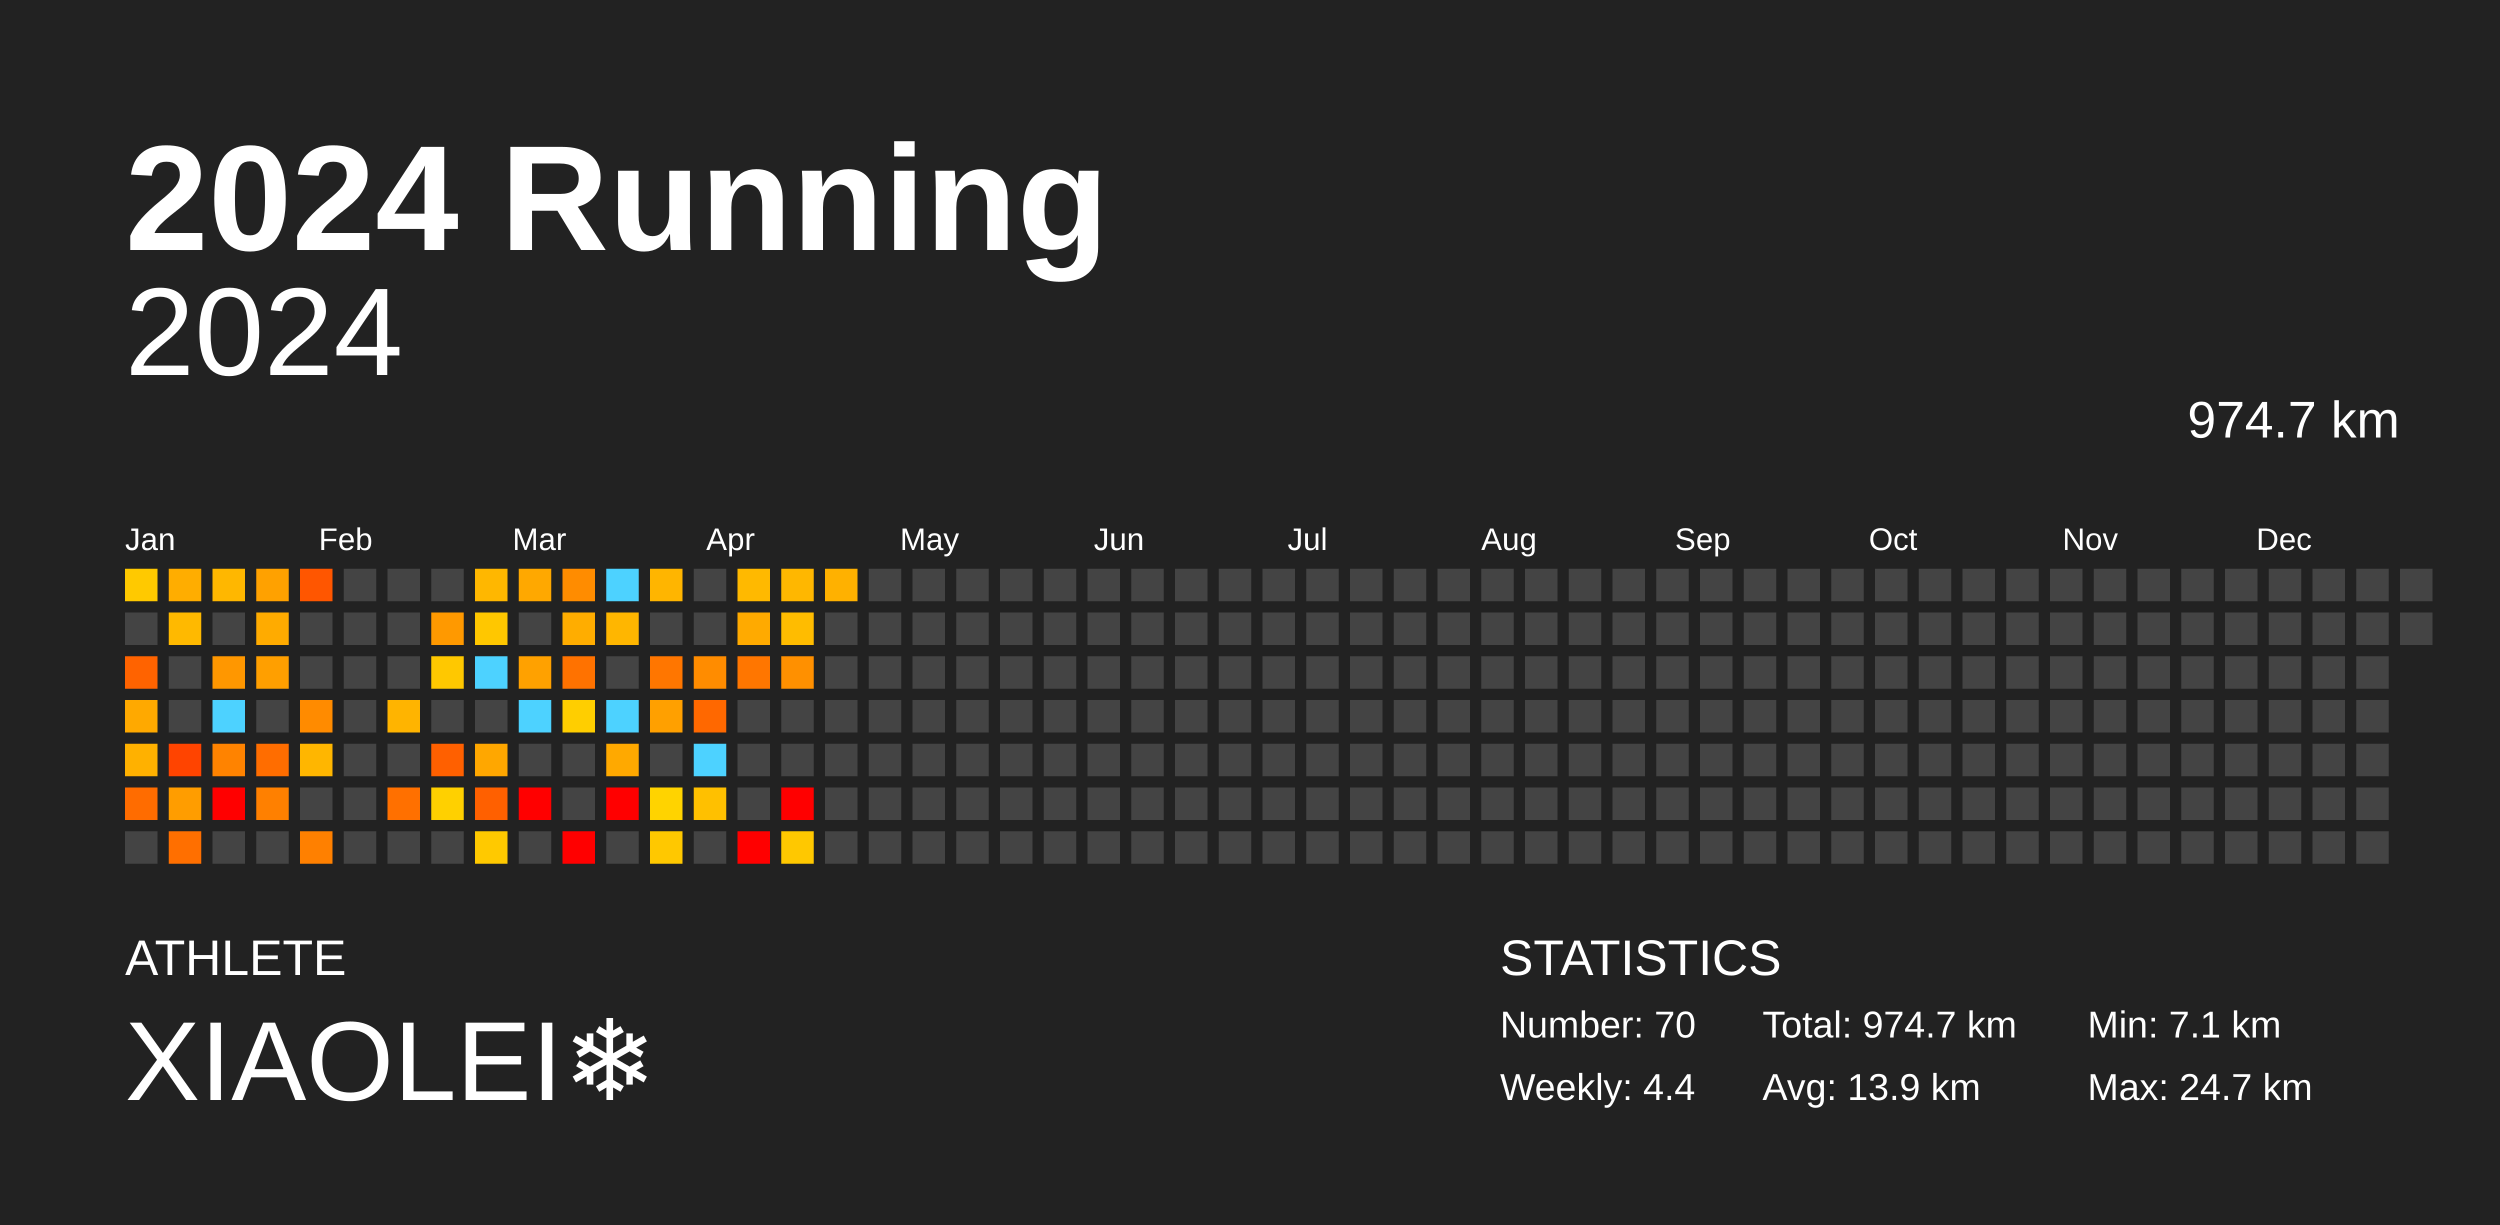
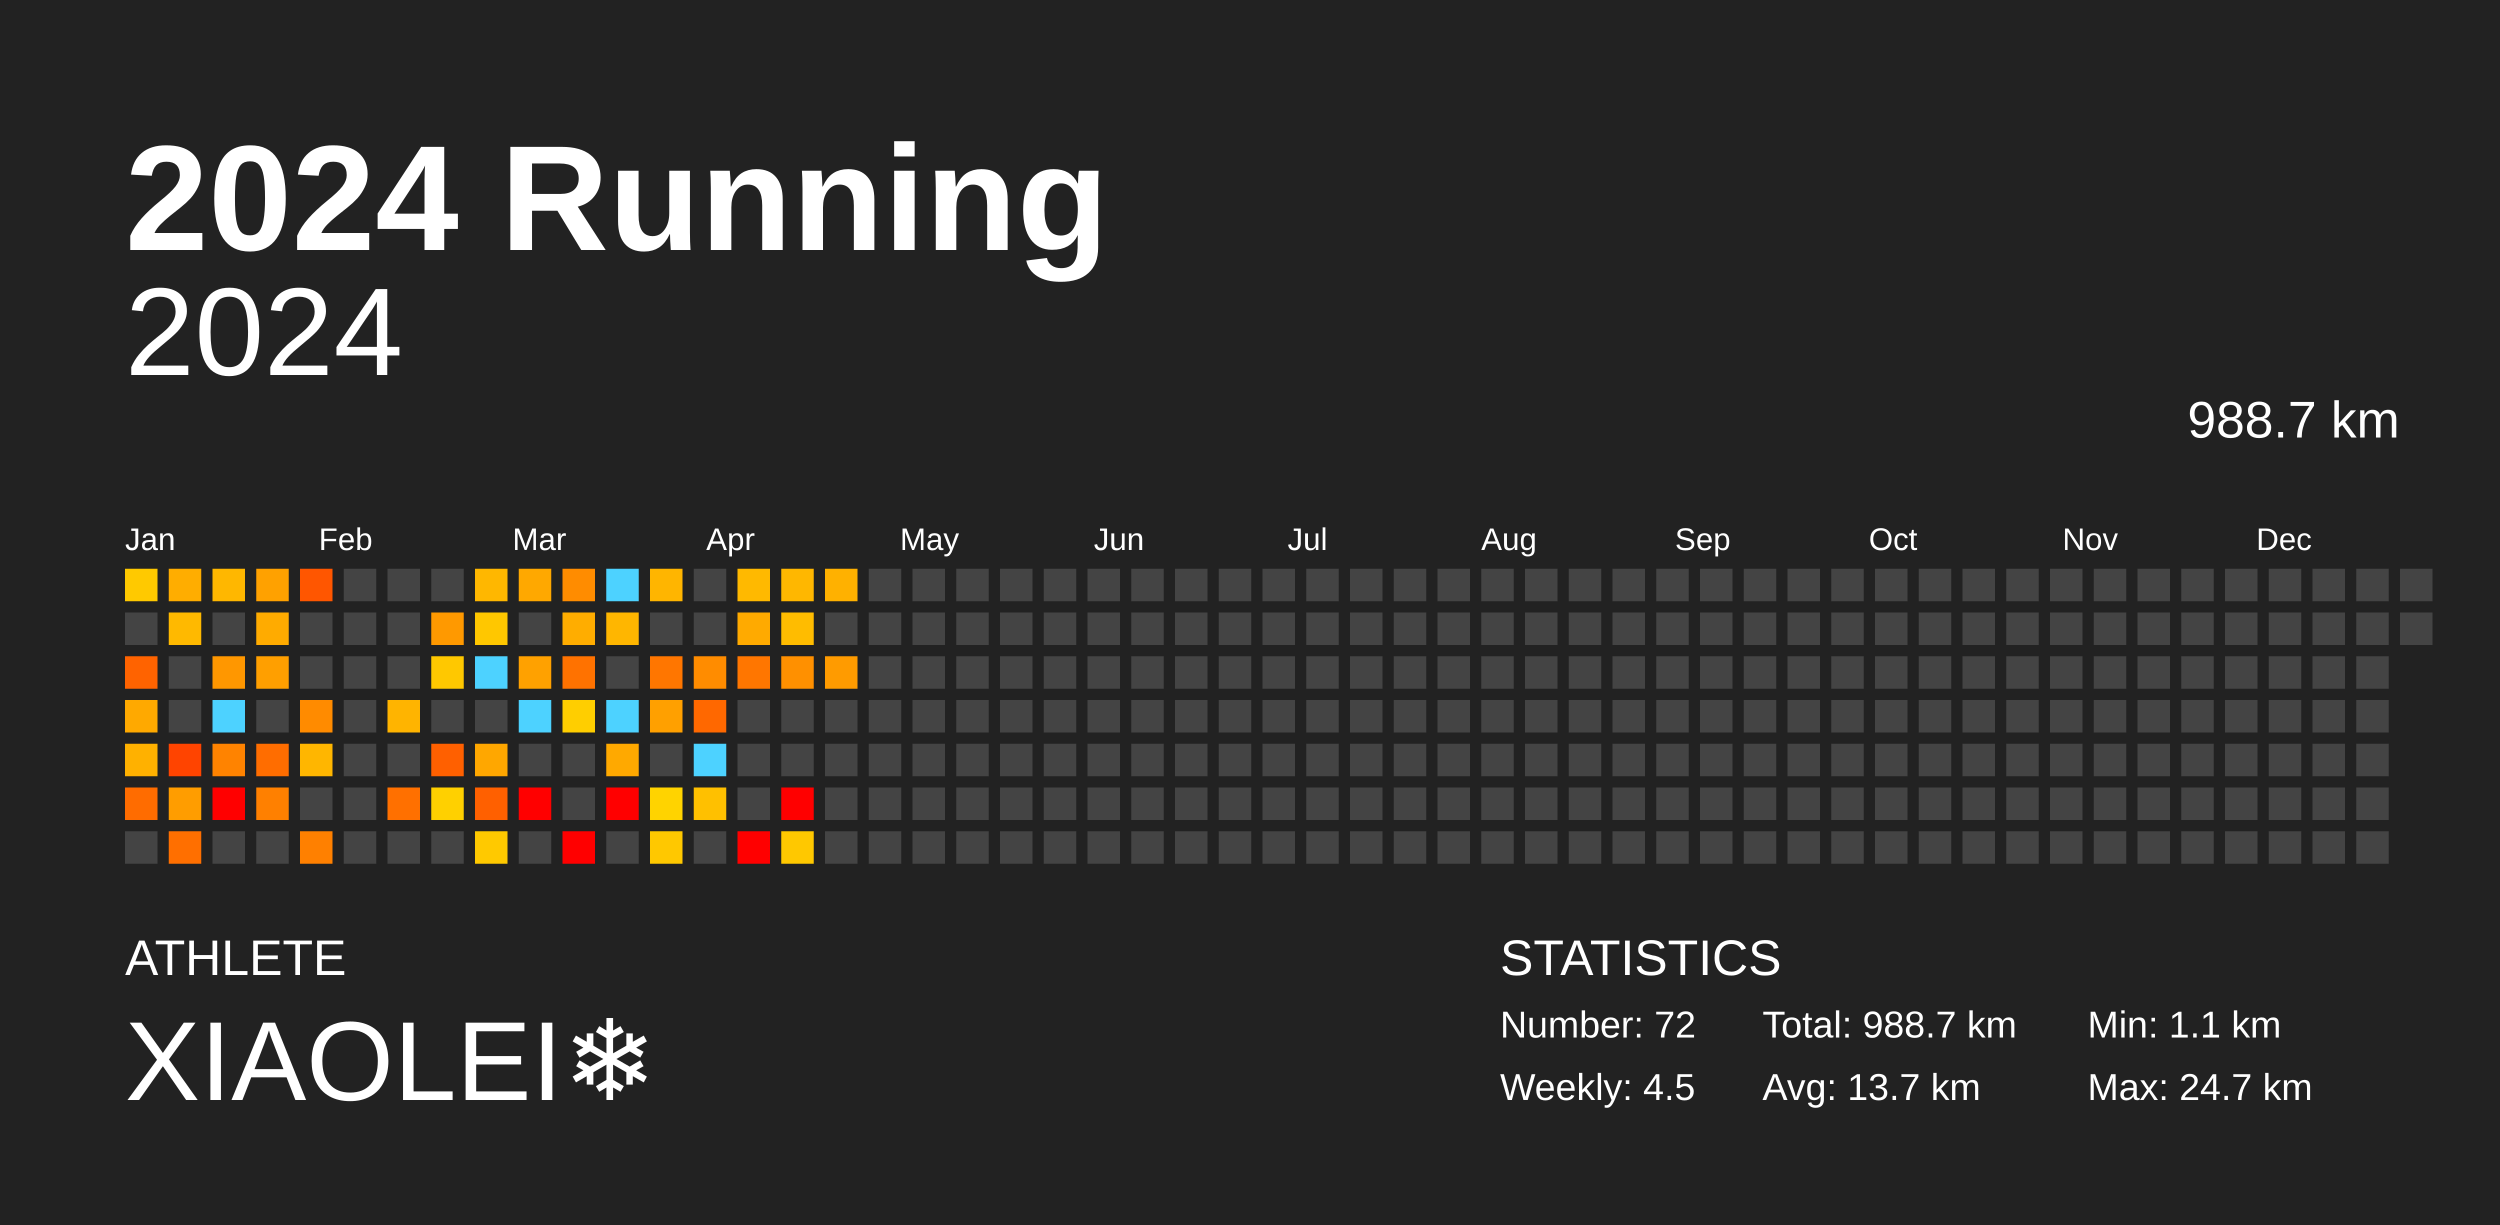
<svg xmlns="http://www.w3.org/2000/svg" baseProfile="full" height="98mm" version="1.1" viewBox="0,0,200,98" width="200mm">
  <defs />
  <rect fill="#222222" height="98" width="200" x="0" y="0" />
  <text fill="#FFFFFF" style="font-size:12px; font-family:Arial; font-weight:bold;" x="10" y="20">2024 Running</text>
  <text fill="#FFFFFF" style="font-size:4px; font-family:Arial" x="10" y="78">ATHLETE</text>
  <text fill="#FFFFFF" style="font-size:9px; font-family:Arial" x="10" y="88">XIAOLEI❄️</text>
  <text fill="#FFFFFF" style="font-size:4px; font-family:Arial" x="120" y="78">STATISTICS</text>
-   <text fill="#FFFFFF" style="font-size:3px; font-family:Arial" x="120" y="83">Number: 70</text>
-   <text fill="#FFFFFF" style="font-size:3px; font-family:Arial" x="120" y="88">Weekly: 4.4</text>
-   <text fill="#FFFFFF" style="font-size:3px; font-family:Arial" x="141" y="83">Total: 974.7 km</text>
-   <text fill="#FFFFFF" style="font-size:3px; font-family:Arial" x="141" y="88">Avg: 13.9 km</text>
-   <text fill="#FFFFFF" style="font-size:3px; font-family:Arial" x="167" y="83">Min: 7.1 km</text>
+   <text fill="#FFFFFF" style="font-size:3px; font-family:Arial" x="120" y="83">Number: 72</text>
+   <text fill="#FFFFFF" style="font-size:3px; font-family:Arial" x="120" y="88">Weekly: 4.5</text>
+   <text fill="#FFFFFF" style="font-size:3px; font-family:Arial" x="141" y="83">Total: 988.7 km</text>
+   <text fill="#FFFFFF" style="font-size:3px; font-family:Arial" x="141" y="88">Avg: 13.7 km</text>
+   <text fill="#FFFFFF" style="font-size:3px; font-family:Arial" x="167" y="83">Min: 1.1 km</text>
  <text fill="#FFFFFF" style="font-size:3px; font-family:Arial" x="167" y="88">Max: 24.7 km</text>
  <text alignment-baseline="hanging" fill="#FFFFFF" style="font-size:10.0px; font-family:Arial;" x="10" y="30">2024</text>
-   <text alignment-baseline="hanging" fill="#FFFFFF" style="font-size:4.125px; font-family:Arial;" x="175" y="35">974.7 km</text>
+   <text alignment-baseline="hanging" fill="#FFFFFF" style="font-size:4.125px; font-family:Arial;" x="175" y="35">988.7 km</text>
  <text fill="#FFFFFF" style="font-size:2.5px; font-family:Arial" x="10.0" y="44">Jan</text>
  <text fill="#FFFFFF" style="font-size:2.5px; font-family:Arial" x="25.5" y="44">Feb</text>
  <text fill="#FFFFFF" style="font-size:2.5px; font-family:Arial" x="41.0" y="44">Mar</text>
  <text fill="#FFFFFF" style="font-size:2.5px; font-family:Arial" x="56.5" y="44">Apr</text>
  <text fill="#FFFFFF" style="font-size:2.5px; font-family:Arial" x="72.0" y="44">May</text>
  <text fill="#FFFFFF" style="font-size:2.5px; font-family:Arial" x="87.5" y="44">Jun</text>
  <text fill="#FFFFFF" style="font-size:2.5px; font-family:Arial" x="103.0" y="44">Jul</text>
  <text fill="#FFFFFF" style="font-size:2.5px; font-family:Arial" x="118.5" y="44">Aug</text>
  <text fill="#FFFFFF" style="font-size:2.5px; font-family:Arial" x="134.0" y="44">Sep</text>
  <text fill="#FFFFFF" style="font-size:2.5px; font-family:Arial" x="149.5" y="44">Oct</text>
  <text fill="#FFFFFF" style="font-size:2.5px; font-family:Arial" x="165.0" y="44">Nov</text>
  <text fill="#FFFFFF" style="font-size:2.5px; font-family:Arial" x="180.5" y="44">Dec</text>
  <rect fill="#ffc900" height="2.6" width="2.6" x="10.0" y="45.5" />
  <rect fill="#444444" height="2.6" width="2.6" x="10.0" y="49.0" />
  <rect fill="#ff6300" height="2.6" width="2.6" x="10.0" y="52.5" />
  <rect fill="#ffa900" height="2.6" width="2.6" x="10.0" y="56.0" />
  <rect fill="#ffb100" height="2.6" width="2.6" x="10.0" y="59.5" />
  <rect fill="#ff6c00" height="2.6" width="2.6" x="10.0" y="63.0" />
  <rect fill="#444444" height="2.6" width="2.6" x="10.0" y="66.5" />
  <rect fill="#ffad00" height="2.6" width="2.6" x="13.5" y="45.5" />
  <rect fill="#ffb900" height="2.6" width="2.6" x="13.5" y="49.0" />
  <rect fill="#444444" height="2.6" width="2.6" x="13.5" y="52.5" />
  <rect fill="#444444" height="2.6" width="2.6" x="13.5" y="56.0" />
  <rect fill="#ff4400" height="2.6" width="2.6" x="13.5" y="59.5" />
  <rect fill="#ff9d00" height="2.6" width="2.6" x="13.5" y="63.0" />
  <rect fill="#ff6f00" height="2.6" width="2.6" x="13.5" y="66.5" />
  <rect fill="#ffb700" height="2.6" width="2.6" x="17.0" y="45.5" />
  <rect fill="#444444" height="2.6" width="2.6" x="17.0" y="49.0" />
  <rect fill="#ff9700" height="2.6" width="2.6" x="17.0" y="52.5" />
  <rect fill="#4dd2ff" height="2.6" width="2.6" x="17.0" y="56.0" />
  <rect fill="#ff8300" height="2.6" width="2.6" x="17.0" y="59.5" />
  <rect fill="red" height="2.6" width="2.6" x="17.0" y="63.0" />
  <rect fill="#444444" height="2.6" width="2.6" x="17.0" y="66.5" />
  <rect fill="#ffa100" height="2.6" width="2.6" x="20.5" y="45.5" />
  <rect fill="#ffab00" height="2.6" width="2.6" x="20.5" y="49.0" />
  <rect fill="#ff9f00" height="2.6" width="2.6" x="20.5" y="52.5" />
  <rect fill="#444444" height="2.6" width="2.6" x="20.5" y="56.0" />
  <rect fill="#ff6d00" height="2.6" width="2.6" x="20.5" y="59.5" />
  <rect fill="#ff8000" height="2.6" width="2.6" x="20.5" y="63.0" />
  <rect fill="#444444" height="2.6" width="2.6" x="20.5" y="66.5" />
  <rect fill="#ff5600" height="2.6" width="2.6" x="24.0" y="45.5" />
  <rect fill="#444444" height="2.6" width="2.6" x="24.0" y="49.0" />
  <rect fill="#444444" height="2.6" width="2.6" x="24.0" y="52.5" />
  <rect fill="#ff8b00" height="2.6" width="2.6" x="24.0" y="56.0" />
  <rect fill="#ffb600" height="2.6" width="2.6" x="24.0" y="59.5" />
  <rect fill="#444444" height="2.6" width="2.6" x="24.0" y="63.0" />
  <rect fill="#ff8000" height="2.6" width="2.6" x="24.0" y="66.5" />
  <rect fill="#444444" height="2.6" width="2.6" x="27.5" y="45.5" />
  <rect fill="#444444" height="2.6" width="2.6" x="27.5" y="49.0" />
  <rect fill="#444444" height="2.6" width="2.6" x="27.5" y="52.5" />
  <rect fill="#444444" height="2.6" width="2.6" x="27.5" y="56.0" />
  <rect fill="#444444" height="2.6" width="2.6" x="27.5" y="59.5" />
  <rect fill="#444444" height="2.6" width="2.6" x="27.5" y="63.0" />
  <rect fill="#444444" height="2.6" width="2.6" x="27.5" y="66.5" />
  <rect fill="#444444" height="2.6" width="2.6" x="31.0" y="45.5" />
  <rect fill="#444444" height="2.6" width="2.6" x="31.0" y="49.0" />
  <rect fill="#444444" height="2.6" width="2.6" x="31.0" y="52.5" />
  <rect fill="#ffb400" height="2.6" width="2.6" x="31.0" y="56.0" />
  <rect fill="#444444" height="2.6" width="2.6" x="31.0" y="59.5" />
  <rect fill="#ff7000" height="2.6" width="2.6" x="31.0" y="63.0" />
  <rect fill="#444444" height="2.6" width="2.6" x="31.0" y="66.5" />
  <rect fill="#444444" height="2.6" width="2.6" x="34.5" y="45.5" />
  <rect fill="#ff9900" height="2.6" width="2.6" x="34.5" y="49.0" />
  <rect fill="#ffc800" height="2.6" width="2.6" x="34.5" y="52.5" />
  <rect fill="#444444" height="2.6" width="2.6" x="34.5" y="56.0" />
  <rect fill="#ff6000" height="2.6" width="2.6" x="34.5" y="59.5" />
  <rect fill="#ffd000" height="2.6" width="2.6" x="34.5" y="63.0" />
  <rect fill="#444444" height="2.6" width="2.6" x="34.5" y="66.5" />
  <rect fill="#ffb700" height="2.6" width="2.6" x="38.0" y="45.5" />
  <rect fill="#ffc700" height="2.6" width="2.6" x="38.0" y="49.0" />
  <rect fill="#4dd2ff" height="2.6" width="2.6" x="38.0" y="52.5" />
  <rect fill="#444444" height="2.6" width="2.6" x="38.0" y="56.0" />
  <rect fill="#ffa700" height="2.6" width="2.6" x="38.0" y="59.5" />
  <rect fill="#ff6000" height="2.6" width="2.6" x="38.0" y="63.0" />
  <rect fill="#ffc900" height="2.6" width="2.6" x="38.0" y="66.5" />
  <rect fill="#ffa800" height="2.6" width="2.6" x="41.5" y="45.5" />
  <rect fill="#444444" height="2.6" width="2.6" x="41.5" y="49.0" />
  <rect fill="#ffa100" height="2.6" width="2.6" x="41.5" y="52.5" />
  <rect fill="#4dd2ff" height="2.6" width="2.6" x="41.5" y="56.0" />
  <rect fill="#444444" height="2.6" width="2.6" x="41.5" y="59.5" />
  <rect fill="red" height="2.6" width="2.6" x="41.5" y="63.0" />
  <rect fill="#444444" height="2.6" width="2.6" x="41.5" y="66.5" />
  <rect fill="#ff8c00" height="2.6" width="2.6" x="45.0" y="45.5" />
  <rect fill="#ffad00" height="2.6" width="2.6" x="45.0" y="49.0" />
  <rect fill="#ff7200" height="2.6" width="2.6" x="45.0" y="52.5" />
  <rect fill="#ffce00" height="2.6" width="2.6" x="45.0" y="56.0" />
  <rect fill="#444444" height="2.6" width="2.6" x="45.0" y="59.5" />
  <rect fill="#444444" height="2.6" width="2.6" x="45.0" y="63.0" />
  <rect fill="red" height="2.6" width="2.6" x="45.0" y="66.5" />
  <rect fill="#4dd2ff" height="2.6" width="2.6" x="48.5" y="45.5" />
  <rect fill="#ffb600" height="2.6" width="2.6" x="48.5" y="49.0" />
  <rect fill="#444444" height="2.6" width="2.6" x="48.5" y="52.5" />
  <rect fill="#4dd2ff" height="2.6" width="2.6" x="48.5" y="56.0" />
  <rect fill="#ffa900" height="2.6" width="2.6" x="48.5" y="59.5" />
  <rect fill="red" height="2.6" width="2.6" x="48.5" y="63.0" />
  <rect fill="#444444" height="2.6" width="2.6" x="48.5" y="66.5" />
  <rect fill="#ffb500" height="2.6" width="2.6" x="52.0" y="45.5" />
  <rect fill="#444444" height="2.6" width="2.6" x="52.0" y="49.0" />
  <rect fill="#ff7600" height="2.6" width="2.6" x="52.0" y="52.5" />
  <rect fill="#ffa000" height="2.6" width="2.6" x="52.0" y="56.0" />
  <rect fill="#444444" height="2.6" width="2.6" x="52.0" y="59.5" />
  <rect fill="#ffd300" height="2.6" width="2.6" x="52.0" y="63.0" />
  <rect fill="#ffc800" height="2.6" width="2.6" x="52.0" y="66.5" />
  <rect fill="#444444" height="2.6" width="2.6" x="55.5" y="45.5" />
  <rect fill="#444444" height="2.6" width="2.6" x="55.5" y="49.0" />
  <rect fill="#ff8c00" height="2.6" width="2.6" x="55.5" y="52.5" />
  <rect fill="#ff6800" height="2.6" width="2.6" x="55.5" y="56.0" />
  <rect fill="#4dd2ff" height="2.6" width="2.6" x="55.5" y="59.5" />
  <rect fill="#ffc000" height="2.6" width="2.6" x="55.5" y="63.0" />
  <rect fill="#444444" height="2.6" width="2.6" x="55.5" y="66.5" />
  <rect fill="#ffb900" height="2.6" width="2.6" x="59.0" y="45.5" />
  <rect fill="#ffaa00" height="2.6" width="2.6" x="59.0" y="49.0" />
  <rect fill="#ff7600" height="2.6" width="2.6" x="59.0" y="52.5" />
  <rect fill="#444444" height="2.6" width="2.6" x="59.0" y="56.0" />
  <rect fill="#444444" height="2.6" width="2.6" x="59.0" y="59.5" />
  <rect fill="#444444" height="2.6" width="2.6" x="59.0" y="63.0" />
  <rect fill="red" height="2.6" width="2.6" x="59.0" y="66.5" />
  <rect fill="#ffb700" height="2.6" width="2.6" x="62.5" y="45.5" />
  <rect fill="#ffbc00" height="2.6" width="2.6" x="62.5" y="49.0" />
  <rect fill="#ff9000" height="2.6" width="2.6" x="62.5" y="52.5" />
  <rect fill="#444444" height="2.6" width="2.6" x="62.5" y="56.0" />
  <rect fill="#444444" height="2.6" width="2.6" x="62.5" y="59.5" />
  <rect fill="red" height="2.6" width="2.6" x="62.5" y="63.0" />
  <rect fill="#ffc800" height="2.6" width="2.6" x="62.5" y="66.5" />
  <rect fill="#ffb100" height="2.6" width="2.6" x="66.0" y="45.5" />
  <rect fill="#444444" height="2.6" width="2.6" x="66.0" y="49.0" />
-   <rect fill="#444444" height="2.6" width="2.6" x="66.0" y="52.5" />
+   <rect fill="#ff9b00" height="2.6" width="2.6" x="66.0" y="52.5" />
  <rect fill="#444444" height="2.6" width="2.6" x="66.0" y="56.0" />
  <rect fill="#444444" height="2.6" width="2.6" x="66.0" y="59.5" />
  <rect fill="#444444" height="2.6" width="2.6" x="66.0" y="63.0" />
  <rect fill="#444444" height="2.6" width="2.6" x="66.0" y="66.5" />
  <rect fill="#444444" height="2.6" width="2.6" x="69.5" y="45.5" />
  <rect fill="#444444" height="2.6" width="2.6" x="69.5" y="49.0" />
  <rect fill="#444444" height="2.6" width="2.6" x="69.5" y="52.5" />
  <rect fill="#444444" height="2.6" width="2.6" x="69.5" y="56.0" />
  <rect fill="#444444" height="2.6" width="2.6" x="69.5" y="59.5" />
  <rect fill="#444444" height="2.6" width="2.6" x="69.5" y="63.0" />
  <rect fill="#444444" height="2.6" width="2.6" x="69.5" y="66.5" />
  <rect fill="#444444" height="2.6" width="2.6" x="73.0" y="45.5" />
  <rect fill="#444444" height="2.6" width="2.6" x="73.0" y="49.0" />
  <rect fill="#444444" height="2.6" width="2.6" x="73.0" y="52.5" />
  <rect fill="#444444" height="2.6" width="2.6" x="73.0" y="56.0" />
  <rect fill="#444444" height="2.6" width="2.6" x="73.0" y="59.5" />
  <rect fill="#444444" height="2.6" width="2.6" x="73.0" y="63.0" />
  <rect fill="#444444" height="2.6" width="2.6" x="73.0" y="66.5" />
  <rect fill="#444444" height="2.6" width="2.6" x="76.5" y="45.5" />
  <rect fill="#444444" height="2.6" width="2.6" x="76.5" y="49.0" />
  <rect fill="#444444" height="2.6" width="2.6" x="76.5" y="52.5" />
  <rect fill="#444444" height="2.6" width="2.6" x="76.5" y="56.0" />
  <rect fill="#444444" height="2.6" width="2.6" x="76.5" y="59.5" />
  <rect fill="#444444" height="2.6" width="2.6" x="76.5" y="63.0" />
  <rect fill="#444444" height="2.6" width="2.6" x="76.5" y="66.5" />
  <rect fill="#444444" height="2.6" width="2.6" x="80.0" y="45.5" />
  <rect fill="#444444" height="2.6" width="2.6" x="80.0" y="49.0" />
  <rect fill="#444444" height="2.6" width="2.6" x="80.0" y="52.5" />
  <rect fill="#444444" height="2.6" width="2.6" x="80.0" y="56.0" />
  <rect fill="#444444" height="2.6" width="2.6" x="80.0" y="59.5" />
  <rect fill="#444444" height="2.6" width="2.6" x="80.0" y="63.0" />
  <rect fill="#444444" height="2.6" width="2.6" x="80.0" y="66.5" />
  <rect fill="#444444" height="2.6" width="2.6" x="83.5" y="45.5" />
  <rect fill="#444444" height="2.6" width="2.6" x="83.5" y="49.0" />
  <rect fill="#444444" height="2.6" width="2.6" x="83.5" y="52.5" />
  <rect fill="#444444" height="2.6" width="2.6" x="83.5" y="56.0" />
  <rect fill="#444444" height="2.6" width="2.6" x="83.5" y="59.5" />
  <rect fill="#444444" height="2.6" width="2.6" x="83.5" y="63.0" />
  <rect fill="#444444" height="2.6" width="2.6" x="83.5" y="66.5" />
  <rect fill="#444444" height="2.6" width="2.6" x="87.0" y="45.5" />
  <rect fill="#444444" height="2.6" width="2.6" x="87.0" y="49.0" />
  <rect fill="#444444" height="2.6" width="2.6" x="87.0" y="52.5" />
  <rect fill="#444444" height="2.6" width="2.6" x="87.0" y="56.0" />
  <rect fill="#444444" height="2.6" width="2.6" x="87.0" y="59.5" />
  <rect fill="#444444" height="2.6" width="2.6" x="87.0" y="63.0" />
  <rect fill="#444444" height="2.6" width="2.6" x="87.0" y="66.5" />
  <rect fill="#444444" height="2.6" width="2.6" x="90.5" y="45.5" />
  <rect fill="#444444" height="2.6" width="2.6" x="90.5" y="49.0" />
  <rect fill="#444444" height="2.6" width="2.6" x="90.5" y="52.5" />
  <rect fill="#444444" height="2.6" width="2.6" x="90.5" y="56.0" />
  <rect fill="#444444" height="2.6" width="2.6" x="90.5" y="59.5" />
  <rect fill="#444444" height="2.6" width="2.6" x="90.5" y="63.0" />
  <rect fill="#444444" height="2.6" width="2.6" x="90.5" y="66.5" />
  <rect fill="#444444" height="2.6" width="2.6" x="94.0" y="45.5" />
  <rect fill="#444444" height="2.6" width="2.6" x="94.0" y="49.0" />
  <rect fill="#444444" height="2.6" width="2.6" x="94.0" y="52.5" />
  <rect fill="#444444" height="2.6" width="2.6" x="94.0" y="56.0" />
  <rect fill="#444444" height="2.6" width="2.6" x="94.0" y="59.5" />
  <rect fill="#444444" height="2.6" width="2.6" x="94.0" y="63.0" />
  <rect fill="#444444" height="2.6" width="2.6" x="94.0" y="66.5" />
  <rect fill="#444444" height="2.6" width="2.6" x="97.5" y="45.5" />
  <rect fill="#444444" height="2.6" width="2.6" x="97.5" y="49.0" />
  <rect fill="#444444" height="2.6" width="2.6" x="97.5" y="52.5" />
  <rect fill="#444444" height="2.6" width="2.6" x="97.5" y="56.0" />
  <rect fill="#444444" height="2.6" width="2.6" x="97.5" y="59.5" />
  <rect fill="#444444" height="2.6" width="2.6" x="97.5" y="63.0" />
  <rect fill="#444444" height="2.6" width="2.6" x="97.5" y="66.5" />
  <rect fill="#444444" height="2.6" width="2.6" x="101.0" y="45.5" />
  <rect fill="#444444" height="2.6" width="2.6" x="101.0" y="49.0" />
  <rect fill="#444444" height="2.6" width="2.6" x="101.0" y="52.5" />
  <rect fill="#444444" height="2.6" width="2.6" x="101.0" y="56.0" />
  <rect fill="#444444" height="2.6" width="2.6" x="101.0" y="59.5" />
  <rect fill="#444444" height="2.6" width="2.6" x="101.0" y="63.0" />
  <rect fill="#444444" height="2.6" width="2.6" x="101.0" y="66.5" />
  <rect fill="#444444" height="2.6" width="2.6" x="104.5" y="45.5" />
  <rect fill="#444444" height="2.6" width="2.6" x="104.5" y="49.0" />
  <rect fill="#444444" height="2.6" width="2.6" x="104.5" y="52.5" />
  <rect fill="#444444" height="2.6" width="2.6" x="104.5" y="56.0" />
  <rect fill="#444444" height="2.6" width="2.6" x="104.5" y="59.5" />
  <rect fill="#444444" height="2.6" width="2.6" x="104.5" y="63.0" />
  <rect fill="#444444" height="2.6" width="2.6" x="104.5" y="66.5" />
  <rect fill="#444444" height="2.6" width="2.6" x="108.0" y="45.5" />
  <rect fill="#444444" height="2.6" width="2.6" x="108.0" y="49.0" />
  <rect fill="#444444" height="2.6" width="2.6" x="108.0" y="52.5" />
  <rect fill="#444444" height="2.6" width="2.6" x="108.0" y="56.0" />
  <rect fill="#444444" height="2.6" width="2.6" x="108.0" y="59.5" />
  <rect fill="#444444" height="2.6" width="2.6" x="108.0" y="63.0" />
  <rect fill="#444444" height="2.6" width="2.6" x="108.0" y="66.5" />
  <rect fill="#444444" height="2.6" width="2.6" x="111.5" y="45.5" />
  <rect fill="#444444" height="2.6" width="2.6" x="111.5" y="49.0" />
  <rect fill="#444444" height="2.6" width="2.6" x="111.5" y="52.5" />
  <rect fill="#444444" height="2.6" width="2.6" x="111.5" y="56.0" />
  <rect fill="#444444" height="2.6" width="2.6" x="111.5" y="59.5" />
  <rect fill="#444444" height="2.6" width="2.6" x="111.5" y="63.0" />
  <rect fill="#444444" height="2.6" width="2.6" x="111.5" y="66.5" />
  <rect fill="#444444" height="2.6" width="2.6" x="115.0" y="45.5" />
  <rect fill="#444444" height="2.6" width="2.6" x="115.0" y="49.0" />
  <rect fill="#444444" height="2.6" width="2.6" x="115.0" y="52.5" />
  <rect fill="#444444" height="2.6" width="2.6" x="115.0" y="56.0" />
  <rect fill="#444444" height="2.6" width="2.6" x="115.0" y="59.5" />
  <rect fill="#444444" height="2.6" width="2.6" x="115.0" y="63.0" />
  <rect fill="#444444" height="2.6" width="2.6" x="115.0" y="66.5" />
  <rect fill="#444444" height="2.6" width="2.6" x="118.5" y="45.5" />
  <rect fill="#444444" height="2.6" width="2.6" x="118.5" y="49.0" />
  <rect fill="#444444" height="2.6" width="2.6" x="118.5" y="52.5" />
  <rect fill="#444444" height="2.6" width="2.6" x="118.5" y="56.0" />
  <rect fill="#444444" height="2.6" width="2.6" x="118.5" y="59.5" />
  <rect fill="#444444" height="2.6" width="2.6" x="118.5" y="63.0" />
  <rect fill="#444444" height="2.6" width="2.6" x="118.5" y="66.5" />
  <rect fill="#444444" height="2.6" width="2.6" x="122.0" y="45.5" />
  <rect fill="#444444" height="2.6" width="2.6" x="122.0" y="49.0" />
  <rect fill="#444444" height="2.6" width="2.6" x="122.0" y="52.5" />
  <rect fill="#444444" height="2.6" width="2.6" x="122.0" y="56.0" />
  <rect fill="#444444" height="2.6" width="2.6" x="122.0" y="59.5" />
  <rect fill="#444444" height="2.6" width="2.6" x="122.0" y="63.0" />
  <rect fill="#444444" height="2.6" width="2.6" x="122.0" y="66.5" />
  <rect fill="#444444" height="2.6" width="2.6" x="125.5" y="45.5" />
  <rect fill="#444444" height="2.6" width="2.6" x="125.5" y="49.0" />
  <rect fill="#444444" height="2.6" width="2.6" x="125.5" y="52.5" />
  <rect fill="#444444" height="2.6" width="2.6" x="125.5" y="56.0" />
  <rect fill="#444444" height="2.6" width="2.6" x="125.5" y="59.5" />
  <rect fill="#444444" height="2.6" width="2.6" x="125.5" y="63.0" />
  <rect fill="#444444" height="2.6" width="2.6" x="125.5" y="66.5" />
  <rect fill="#444444" height="2.6" width="2.6" x="129.0" y="45.5" />
  <rect fill="#444444" height="2.6" width="2.6" x="129.0" y="49.0" />
  <rect fill="#444444" height="2.6" width="2.6" x="129.0" y="52.5" />
  <rect fill="#444444" height="2.6" width="2.6" x="129.0" y="56.0" />
  <rect fill="#444444" height="2.6" width="2.6" x="129.0" y="59.5" />
  <rect fill="#444444" height="2.6" width="2.6" x="129.0" y="63.0" />
  <rect fill="#444444" height="2.6" width="2.6" x="129.0" y="66.5" />
  <rect fill="#444444" height="2.6" width="2.6" x="132.5" y="45.5" />
  <rect fill="#444444" height="2.6" width="2.6" x="132.5" y="49.0" />
  <rect fill="#444444" height="2.6" width="2.6" x="132.5" y="52.5" />
  <rect fill="#444444" height="2.6" width="2.6" x="132.5" y="56.0" />
  <rect fill="#444444" height="2.6" width="2.6" x="132.5" y="59.5" />
  <rect fill="#444444" height="2.6" width="2.6" x="132.5" y="63.0" />
  <rect fill="#444444" height="2.6" width="2.6" x="132.5" y="66.5" />
  <rect fill="#444444" height="2.6" width="2.6" x="136.0" y="45.5" />
  <rect fill="#444444" height="2.6" width="2.6" x="136.0" y="49.0" />
  <rect fill="#444444" height="2.6" width="2.6" x="136.0" y="52.5" />
  <rect fill="#444444" height="2.6" width="2.6" x="136.0" y="56.0" />
  <rect fill="#444444" height="2.6" width="2.6" x="136.0" y="59.5" />
  <rect fill="#444444" height="2.6" width="2.6" x="136.0" y="63.0" />
  <rect fill="#444444" height="2.6" width="2.6" x="136.0" y="66.5" />
  <rect fill="#444444" height="2.6" width="2.6" x="139.5" y="45.5" />
  <rect fill="#444444" height="2.6" width="2.6" x="139.5" y="49.0" />
  <rect fill="#444444" height="2.6" width="2.6" x="139.5" y="52.5" />
  <rect fill="#444444" height="2.6" width="2.6" x="139.5" y="56.0" />
  <rect fill="#444444" height="2.6" width="2.6" x="139.5" y="59.5" />
  <rect fill="#444444" height="2.6" width="2.6" x="139.5" y="63.0" />
  <rect fill="#444444" height="2.6" width="2.6" x="139.5" y="66.5" />
  <rect fill="#444444" height="2.6" width="2.6" x="143.0" y="45.5" />
  <rect fill="#444444" height="2.6" width="2.6" x="143.0" y="49.0" />
  <rect fill="#444444" height="2.6" width="2.6" x="143.0" y="52.5" />
  <rect fill="#444444" height="2.6" width="2.6" x="143.0" y="56.0" />
  <rect fill="#444444" height="2.6" width="2.6" x="143.0" y="59.5" />
  <rect fill="#444444" height="2.6" width="2.6" x="143.0" y="63.0" />
  <rect fill="#444444" height="2.6" width="2.6" x="143.0" y="66.5" />
  <rect fill="#444444" height="2.6" width="2.6" x="146.5" y="45.5" />
  <rect fill="#444444" height="2.6" width="2.6" x="146.5" y="49.0" />
  <rect fill="#444444" height="2.6" width="2.6" x="146.5" y="52.5" />
  <rect fill="#444444" height="2.6" width="2.6" x="146.5" y="56.0" />
  <rect fill="#444444" height="2.6" width="2.6" x="146.5" y="59.5" />
  <rect fill="#444444" height="2.6" width="2.6" x="146.5" y="63.0" />
  <rect fill="#444444" height="2.6" width="2.6" x="146.5" y="66.5" />
  <rect fill="#444444" height="2.6" width="2.6" x="150.0" y="45.5" />
  <rect fill="#444444" height="2.6" width="2.6" x="150.0" y="49.0" />
  <rect fill="#444444" height="2.6" width="2.6" x="150.0" y="52.5" />
  <rect fill="#444444" height="2.6" width="2.6" x="150.0" y="56.0" />
  <rect fill="#444444" height="2.6" width="2.6" x="150.0" y="59.5" />
  <rect fill="#444444" height="2.6" width="2.6" x="150.0" y="63.0" />
  <rect fill="#444444" height="2.6" width="2.6" x="150.0" y="66.5" />
  <rect fill="#444444" height="2.6" width="2.6" x="153.5" y="45.5" />
  <rect fill="#444444" height="2.6" width="2.6" x="153.5" y="49.0" />
  <rect fill="#444444" height="2.6" width="2.6" x="153.5" y="52.5" />
  <rect fill="#444444" height="2.6" width="2.6" x="153.5" y="56.0" />
  <rect fill="#444444" height="2.6" width="2.6" x="153.5" y="59.5" />
  <rect fill="#444444" height="2.6" width="2.6" x="153.5" y="63.0" />
  <rect fill="#444444" height="2.6" width="2.6" x="153.5" y="66.5" />
  <rect fill="#444444" height="2.6" width="2.6" x="157.0" y="45.5" />
  <rect fill="#444444" height="2.6" width="2.6" x="157.0" y="49.0" />
  <rect fill="#444444" height="2.6" width="2.6" x="157.0" y="52.5" />
  <rect fill="#444444" height="2.6" width="2.6" x="157.0" y="56.0" />
  <rect fill="#444444" height="2.6" width="2.6" x="157.0" y="59.5" />
  <rect fill="#444444" height="2.6" width="2.6" x="157.0" y="63.0" />
  <rect fill="#444444" height="2.6" width="2.6" x="157.0" y="66.5" />
  <rect fill="#444444" height="2.6" width="2.6" x="160.5" y="45.5" />
  <rect fill="#444444" height="2.6" width="2.6" x="160.5" y="49.0" />
  <rect fill="#444444" height="2.6" width="2.6" x="160.5" y="52.5" />
  <rect fill="#444444" height="2.6" width="2.6" x="160.5" y="56.0" />
  <rect fill="#444444" height="2.6" width="2.6" x="160.5" y="59.5" />
  <rect fill="#444444" height="2.6" width="2.6" x="160.5" y="63.0" />
  <rect fill="#444444" height="2.6" width="2.6" x="160.5" y="66.5" />
  <rect fill="#444444" height="2.6" width="2.6" x="164.0" y="45.5" />
  <rect fill="#444444" height="2.6" width="2.6" x="164.0" y="49.0" />
  <rect fill="#444444" height="2.6" width="2.6" x="164.0" y="52.5" />
  <rect fill="#444444" height="2.6" width="2.6" x="164.0" y="56.0" />
  <rect fill="#444444" height="2.6" width="2.6" x="164.0" y="59.5" />
  <rect fill="#444444" height="2.6" width="2.6" x="164.0" y="63.0" />
  <rect fill="#444444" height="2.6" width="2.6" x="164.0" y="66.5" />
  <rect fill="#444444" height="2.6" width="2.6" x="167.5" y="45.5" />
  <rect fill="#444444" height="2.6" width="2.6" x="167.5" y="49.0" />
  <rect fill="#444444" height="2.6" width="2.6" x="167.5" y="52.5" />
  <rect fill="#444444" height="2.6" width="2.6" x="167.5" y="56.0" />
  <rect fill="#444444" height="2.6" width="2.6" x="167.5" y="59.5" />
  <rect fill="#444444" height="2.6" width="2.6" x="167.5" y="63.0" />
  <rect fill="#444444" height="2.6" width="2.6" x="167.5" y="66.5" />
  <rect fill="#444444" height="2.6" width="2.6" x="171.0" y="45.5" />
  <rect fill="#444444" height="2.6" width="2.6" x="171.0" y="49.0" />
  <rect fill="#444444" height="2.6" width="2.6" x="171.0" y="52.5" />
  <rect fill="#444444" height="2.6" width="2.6" x="171.0" y="56.0" />
  <rect fill="#444444" height="2.6" width="2.6" x="171.0" y="59.5" />
  <rect fill="#444444" height="2.6" width="2.6" x="171.0" y="63.0" />
  <rect fill="#444444" height="2.6" width="2.6" x="171.0" y="66.5" />
  <rect fill="#444444" height="2.6" width="2.6" x="174.5" y="45.5" />
  <rect fill="#444444" height="2.6" width="2.6" x="174.5" y="49.0" />
  <rect fill="#444444" height="2.6" width="2.6" x="174.5" y="52.5" />
  <rect fill="#444444" height="2.6" width="2.6" x="174.5" y="56.0" />
  <rect fill="#444444" height="2.6" width="2.6" x="174.5" y="59.5" />
  <rect fill="#444444" height="2.6" width="2.6" x="174.5" y="63.0" />
  <rect fill="#444444" height="2.6" width="2.6" x="174.5" y="66.5" />
  <rect fill="#444444" height="2.6" width="2.6" x="178.0" y="45.5" />
  <rect fill="#444444" height="2.6" width="2.6" x="178.0" y="49.0" />
  <rect fill="#444444" height="2.6" width="2.6" x="178.0" y="52.5" />
  <rect fill="#444444" height="2.6" width="2.6" x="178.0" y="56.0" />
  <rect fill="#444444" height="2.6" width="2.6" x="178.0" y="59.5" />
  <rect fill="#444444" height="2.6" width="2.6" x="178.0" y="63.0" />
  <rect fill="#444444" height="2.6" width="2.6" x="178.0" y="66.5" />
  <rect fill="#444444" height="2.6" width="2.6" x="181.5" y="45.5" />
  <rect fill="#444444" height="2.6" width="2.6" x="181.5" y="49.0" />
  <rect fill="#444444" height="2.6" width="2.6" x="181.5" y="52.5" />
  <rect fill="#444444" height="2.6" width="2.6" x="181.5" y="56.0" />
  <rect fill="#444444" height="2.6" width="2.6" x="181.5" y="59.5" />
  <rect fill="#444444" height="2.6" width="2.6" x="181.5" y="63.0" />
  <rect fill="#444444" height="2.6" width="2.6" x="181.5" y="66.5" />
  <rect fill="#444444" height="2.6" width="2.6" x="185.0" y="45.5" />
  <rect fill="#444444" height="2.6" width="2.6" x="185.0" y="49.0" />
  <rect fill="#444444" height="2.6" width="2.6" x="185.0" y="52.5" />
  <rect fill="#444444" height="2.6" width="2.6" x="185.0" y="56.0" />
  <rect fill="#444444" height="2.6" width="2.6" x="185.0" y="59.5" />
  <rect fill="#444444" height="2.6" width="2.6" x="185.0" y="63.0" />
  <rect fill="#444444" height="2.6" width="2.6" x="185.0" y="66.5" />
  <rect fill="#444444" height="2.6" width="2.6" x="188.5" y="45.5" />
  <rect fill="#444444" height="2.6" width="2.6" x="188.5" y="49.0" />
  <rect fill="#444444" height="2.6" width="2.6" x="188.5" y="52.5" />
  <rect fill="#444444" height="2.6" width="2.6" x="188.5" y="56.0" />
  <rect fill="#444444" height="2.6" width="2.6" x="188.5" y="59.5" />
  <rect fill="#444444" height="2.6" width="2.6" x="188.5" y="63.0" />
  <rect fill="#444444" height="2.6" width="2.6" x="188.5" y="66.5" />
  <rect fill="#444444" height="2.6" width="2.6" x="192.0" y="45.5" />
  <rect fill="#444444" height="2.6" width="2.6" x="192.0" y="49.0" />
</svg>
